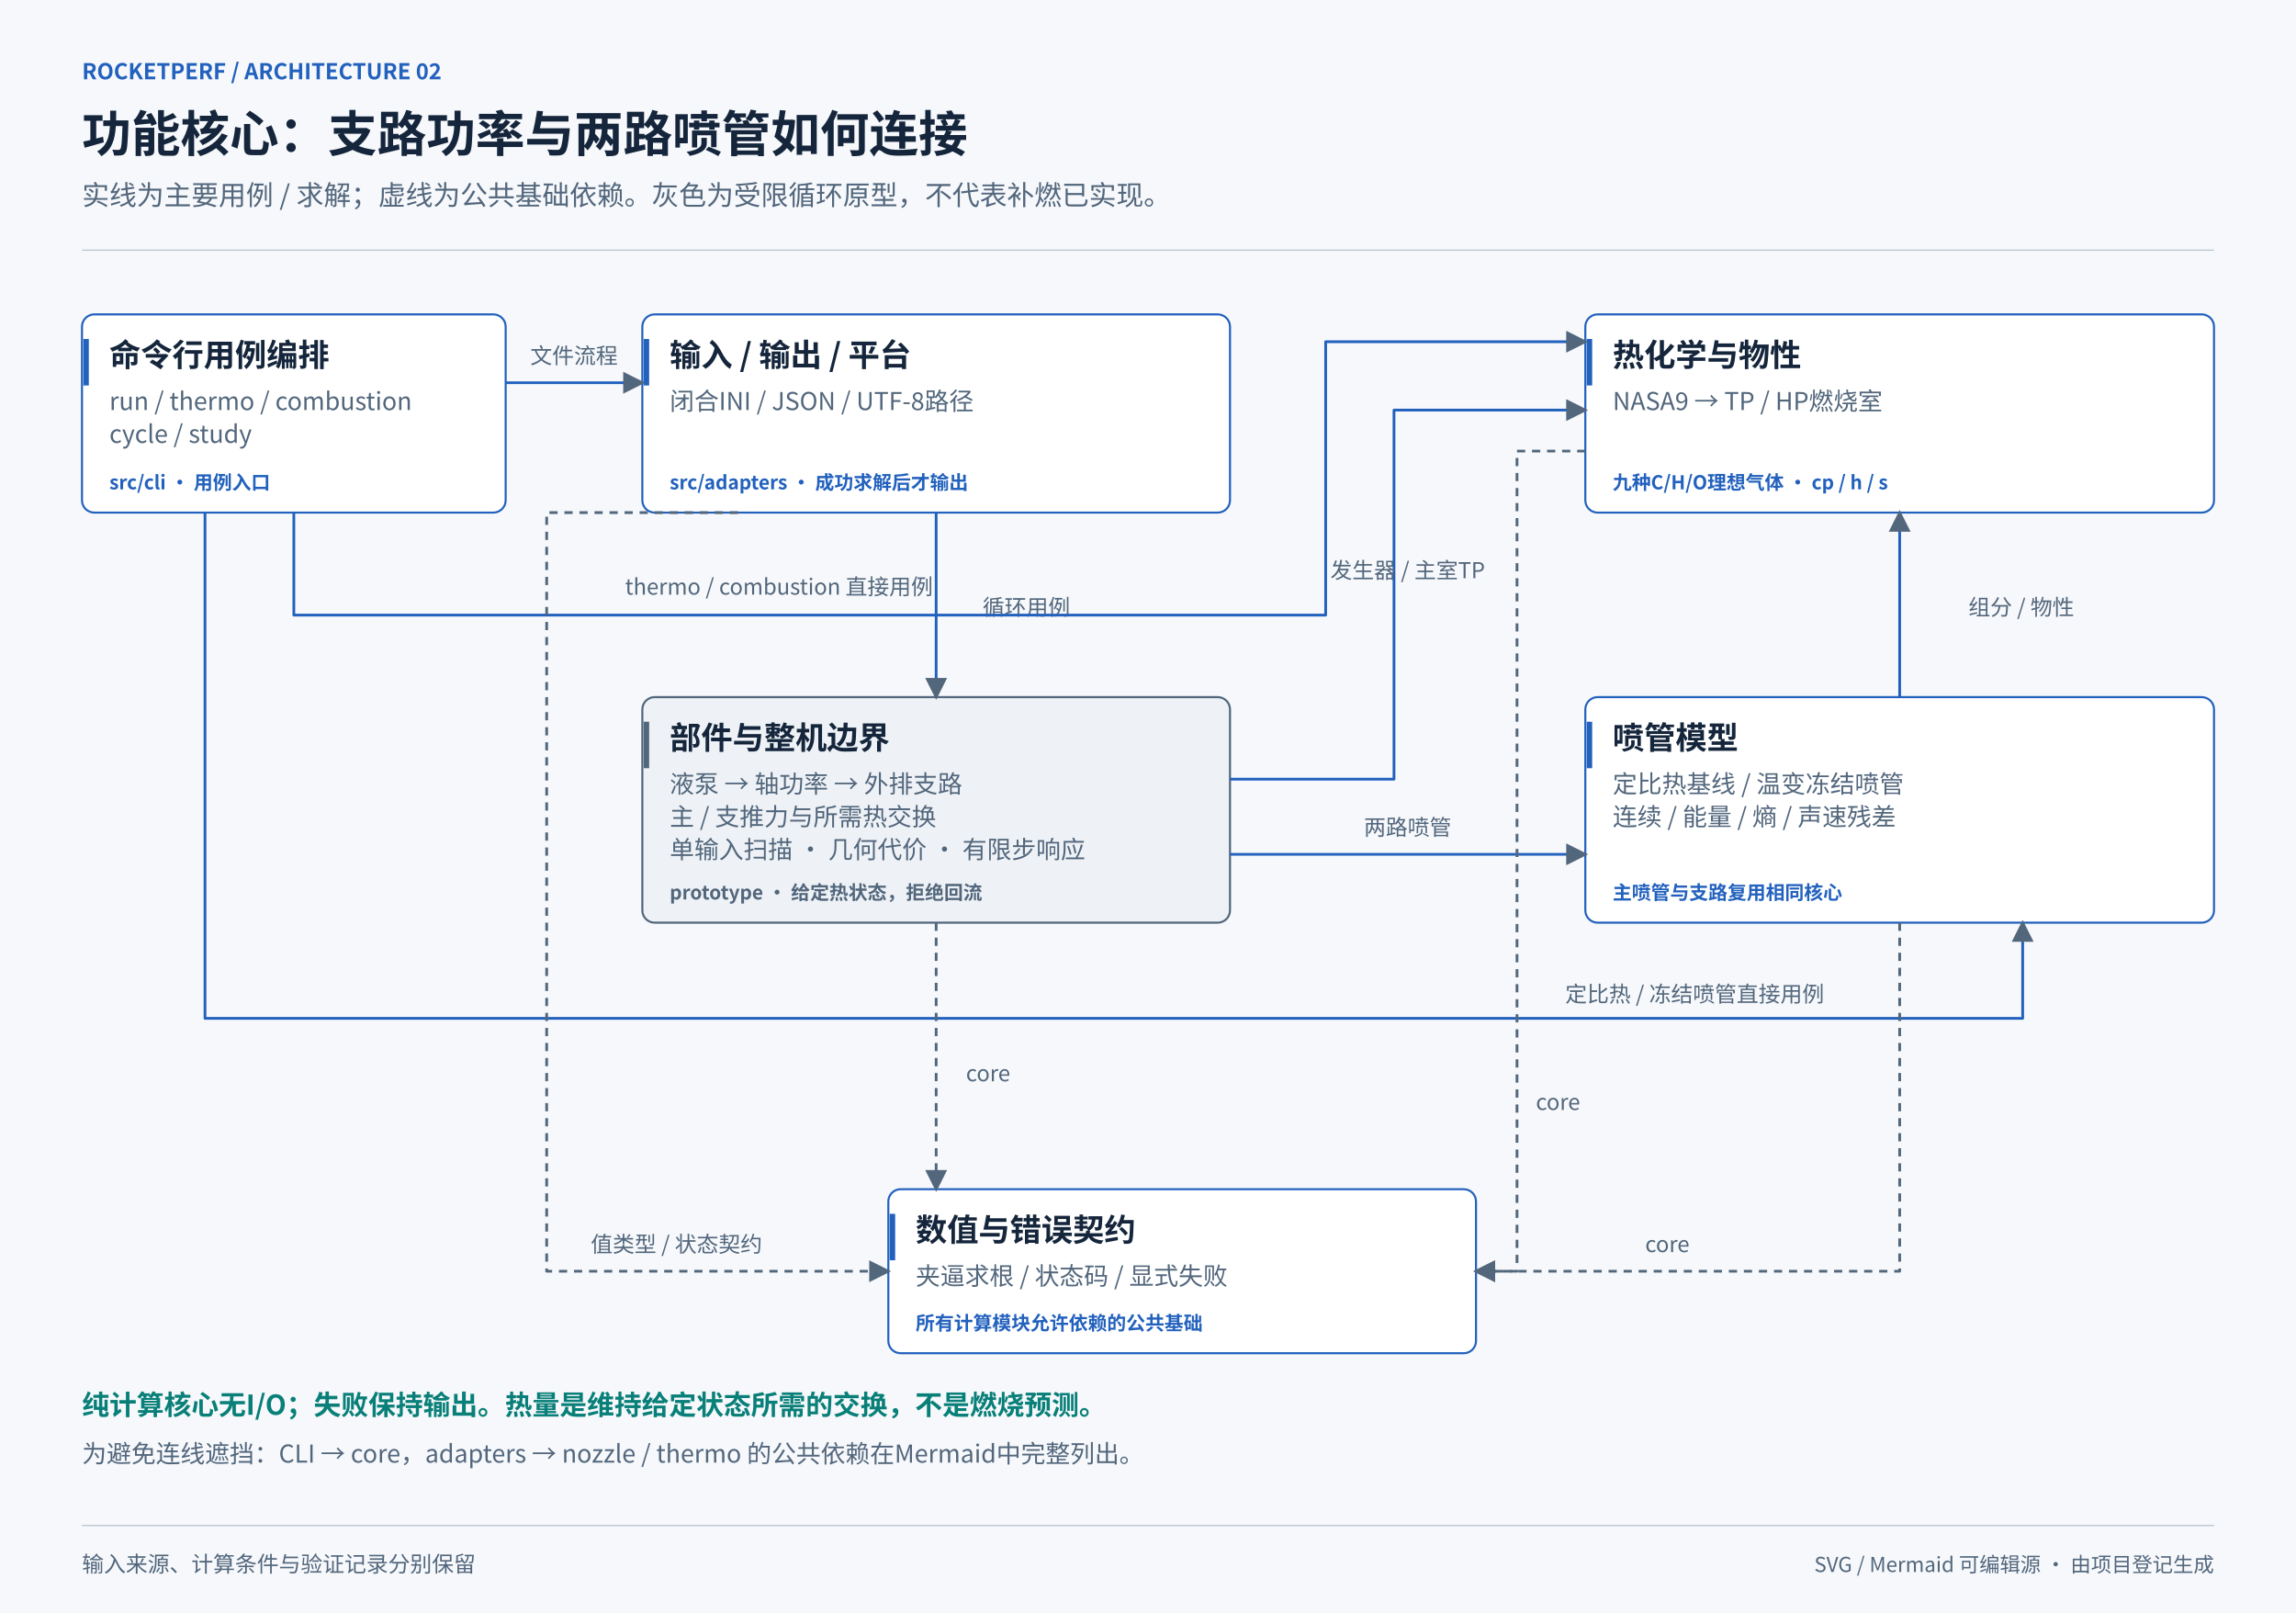
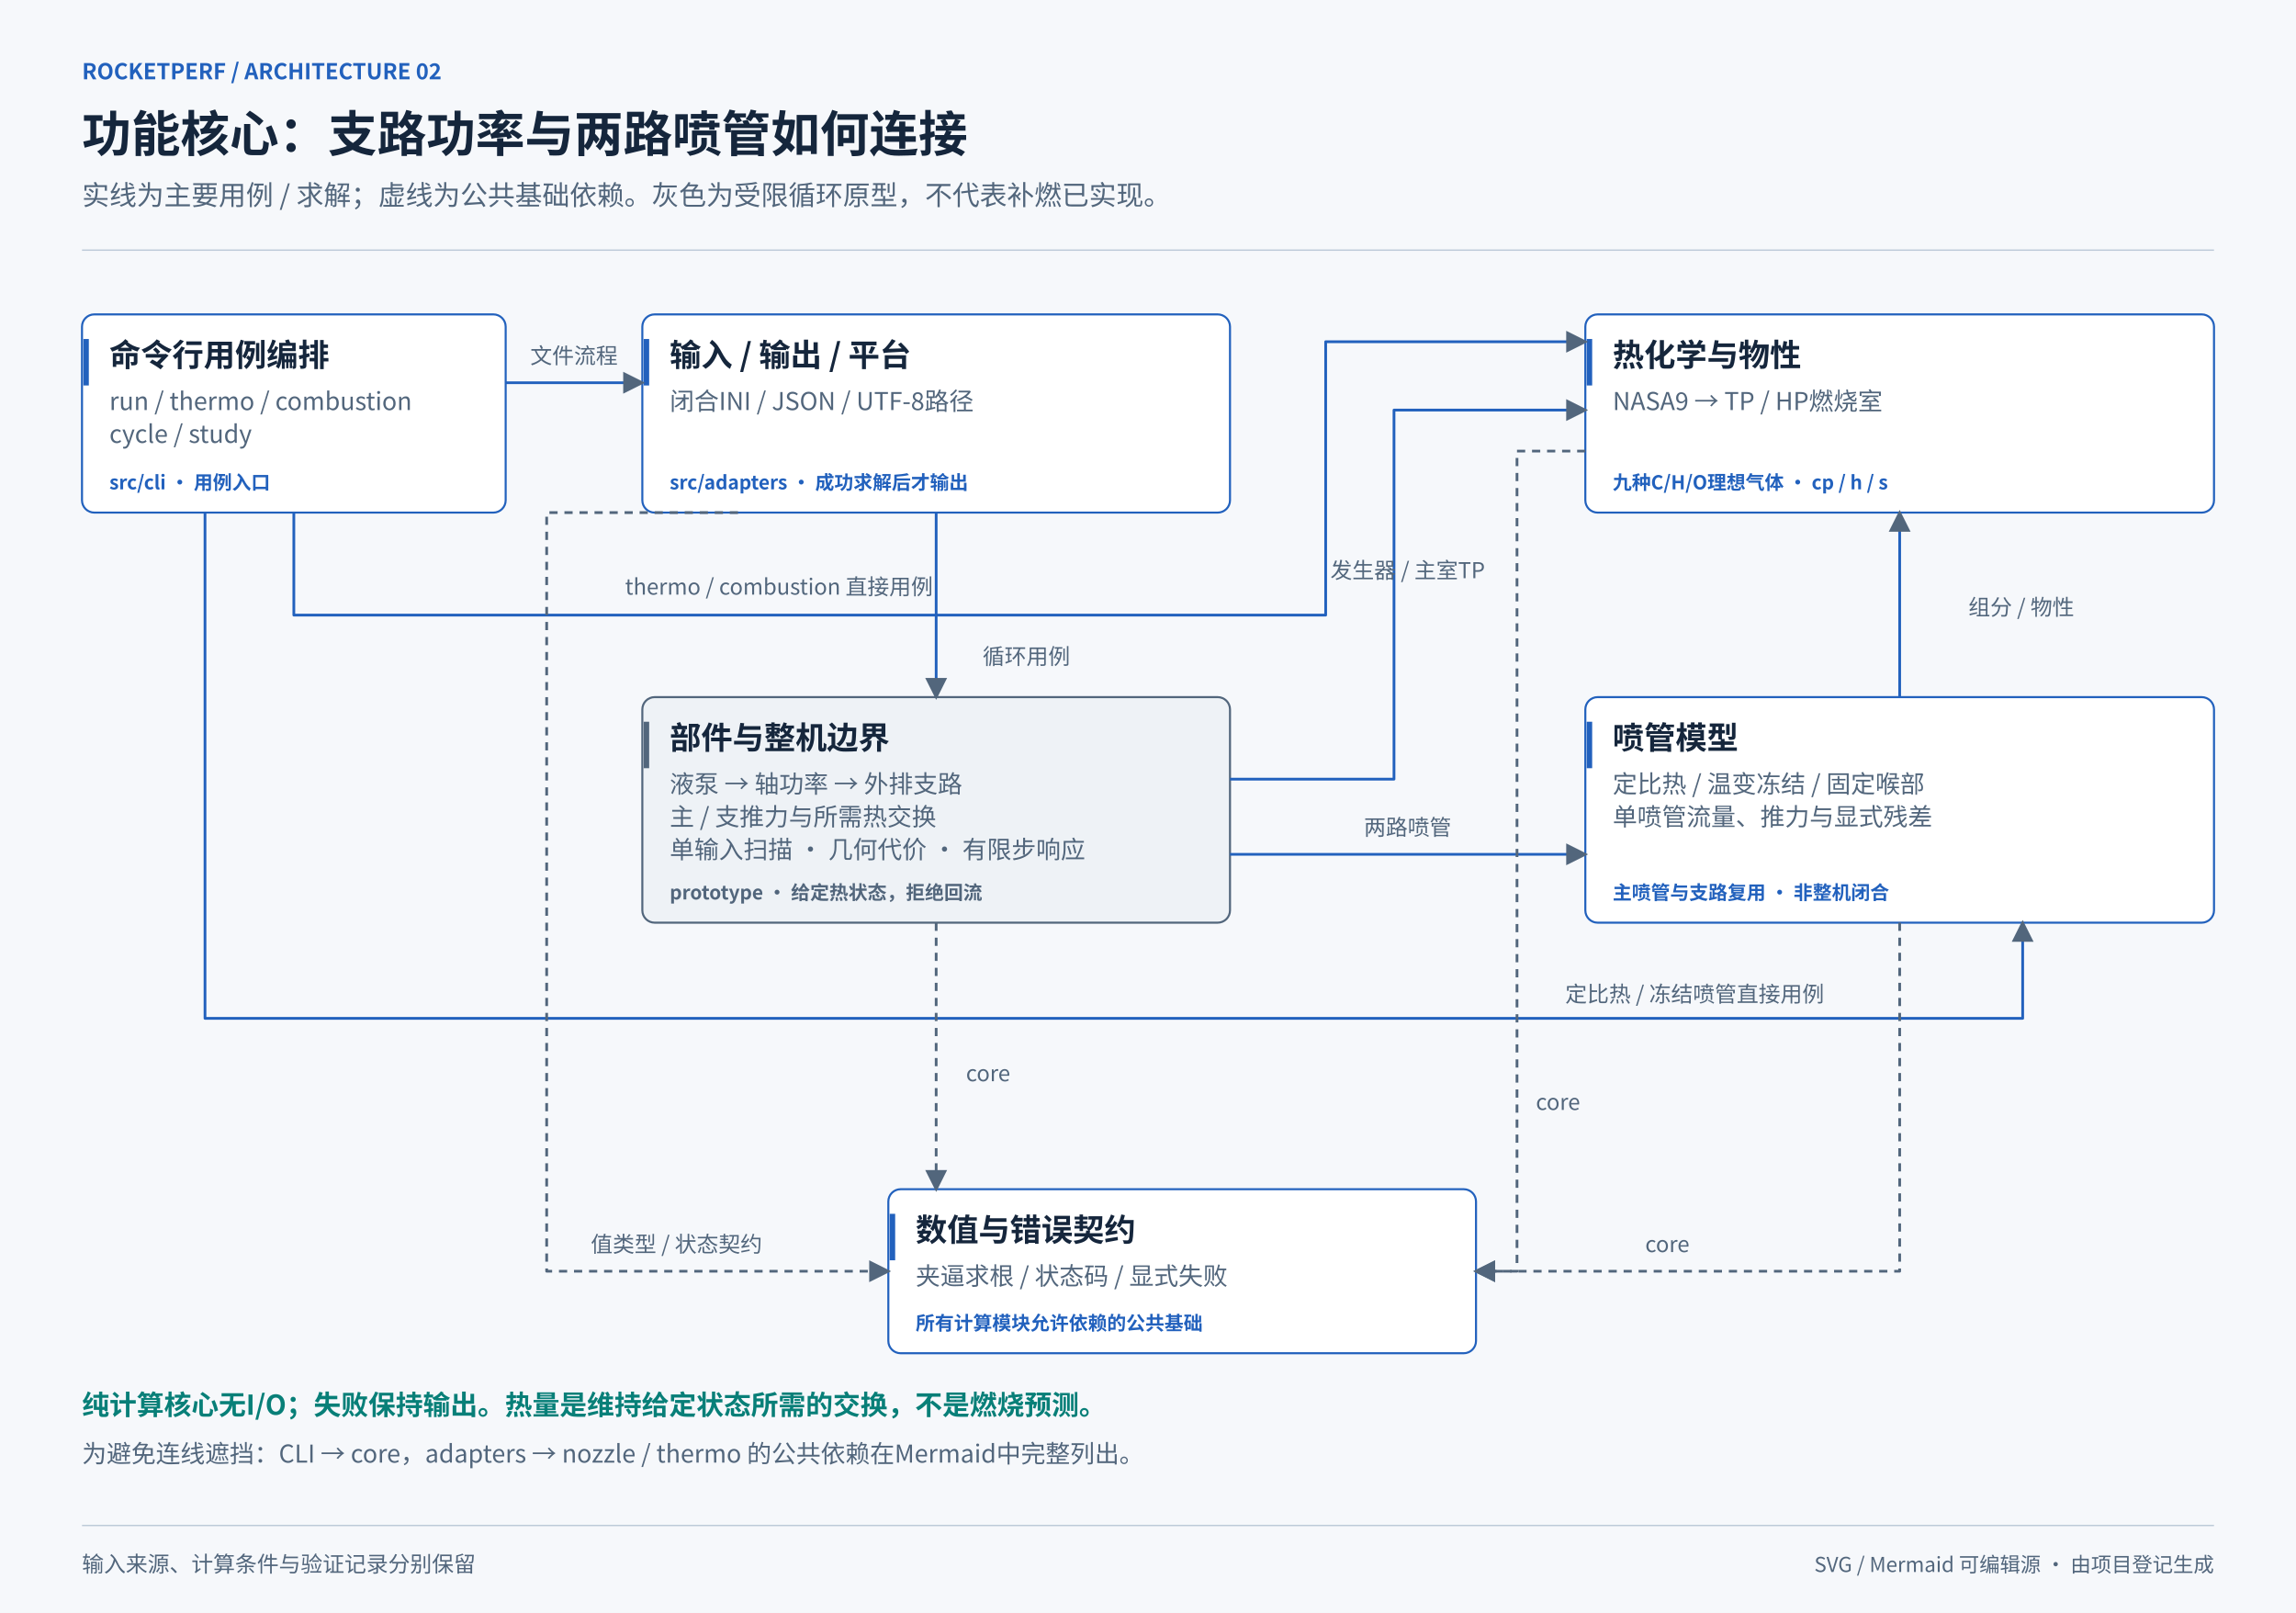
<svg xmlns="http://www.w3.org/2000/svg" width="1680" height="1180" viewBox="0 0 1680 1180" role="img" aria-labelledby="title-02 desc-02">
  <defs>
    <marker id="arrow-02" markerWidth="8" markerHeight="8" refX="7" refY="4" orient="auto">
      <path d="M0,0 L8,4 L0,8 Z" fill="#52667c" />
    </marker>
  </defs>
  <g font-family="Microsoft YaHei,Noto Sans CJK SC,Arial,sans-serif">
    <rect width="1680" height="1180" fill="#f6f8fb" />
    <text x="60" y="58" font-size="16" fill="#2261bd" font-weight="650" text-anchor="start">ROCKETPERF  /  ARCHITECTURE 02</text>
    <text x="60" y="111" font-size="36" fill="#15263c" font-weight="700" text-anchor="start">功能核心：支路功率与两路喷管如何连接</text>
    <text x="60" y="150" font-size="20" fill="#52667c" font-weight="400" text-anchor="start">实线为主要用例 / 求解；虚线为公共基础依赖。灰色为受限循环原型，不代表补燃已实现。</text>
    <line x1="60" y1="183" x2="1620" y2="183" stroke="#bdcad8" />
    <g>
      <rect x="60" y="230" width="310" height="145" rx="9" fill="#ffffff" stroke="#2261bd" stroke-width="1.5" />
      <rect x="61" y="248" width="4" height="34" fill="#2261bd" />
      <text x="80" y="268" font-size="23" fill="#15263c" font-weight="650" text-anchor="start">命令行用例编排</text>
      <text x="80" y="300" font-size="18" fill="#52667c" font-weight="400" text-anchor="start">run / thermo / combustion</text>
      <text x="80" y="324" font-size="18" fill="#52667c" font-weight="400" text-anchor="start">cycle / study</text>
      <text x="80" y="358" font-size="14" fill="#2261bd" font-weight="600" text-anchor="start">src/cli · 用例入口</text>
    </g>
    <g>
      <rect x="470" y="230" width="430" height="145" rx="9" fill="#ffffff" stroke="#2261bd" stroke-width="1.5" />
      <rect x="471" y="248" width="4" height="34" fill="#2261bd" />
      <text x="490" y="268" font-size="23" fill="#15263c" font-weight="650" text-anchor="start">输入 / 输出 / 平台</text>
      <text x="490" y="300" font-size="18" fill="#52667c" font-weight="400" text-anchor="start">闭合INI / JSON / UTF-8路径</text>
      <text x="490" y="358" font-size="14" fill="#2261bd" font-weight="600" text-anchor="start">src/adapters · 成功求解后才输出</text>
    </g>
    <g>
      <rect x="470" y="510" width="430" height="165" rx="9" fill="#eef2f6" stroke="#52667c" stroke-width="1.5" />
      <rect x="471" y="528" width="4" height="34" fill="#52667c" />
      <text x="490" y="548" font-size="23" fill="#15263c" font-weight="650" text-anchor="start">部件与整机边界</text>
      <text x="490" y="580" font-size="18" fill="#52667c" font-weight="400" text-anchor="start">液泵 → 轴功率 → 外排支路</text>
      <text x="490" y="604" font-size="18" fill="#52667c" font-weight="400" text-anchor="start">主 / 支推力与所需热交换</text>
      <text x="490" y="628" font-size="18" fill="#52667c" font-weight="400" text-anchor="start">单输入扫描 · 几何代价 · 有限步响应</text>
      <text x="490" y="658" font-size="14" fill="#52667c" font-weight="600" text-anchor="start">prototype · 给定热状态，拒绝回流</text>
    </g>
    <g>
      <rect x="1160" y="230" width="460" height="145" rx="9" fill="#ffffff" stroke="#2261bd" stroke-width="1.5" />
      <rect x="1161" y="248" width="4" height="34" fill="#2261bd" />
      <text x="1180" y="268" font-size="23" fill="#15263c" font-weight="650" text-anchor="start">热化学与物性</text>
      <text x="1180" y="300" font-size="18" fill="#52667c" font-weight="400" text-anchor="start">NASA9 → TP / HP燃烧室</text>
      <text x="1180" y="358" font-size="14" fill="#2261bd" font-weight="600" text-anchor="start">九种C/H/O理想气体 · cp / h / s</text>
    </g>
    <g>
      <rect x="1160" y="510" width="460" height="165" rx="9" fill="#ffffff" stroke="#2261bd" stroke-width="1.5" />
      <rect x="1161" y="528" width="4" height="34" fill="#2261bd" />
      <text x="1180" y="548" font-size="23" fill="#15263c" font-weight="650" text-anchor="start">喷管模型</text>
-       <text x="1180" y="580" font-size="18" fill="#52667c" font-weight="400" text-anchor="start">定比热基线 / 温变冻结喷管</text>
-       <text x="1180" y="604" font-size="18" fill="#52667c" font-weight="400" text-anchor="start">连续 / 能量 / 熵 / 声速残差</text>
-       <text x="1180" y="658" font-size="14" fill="#2261bd" font-weight="600" text-anchor="start">主喷管与支路复用相同核心</text>
+       <text x="1180" y="580" font-size="18" fill="#52667c" font-weight="400" text-anchor="start">定比热 / 温变冻结 / 固定喉部</text>
+       <text x="1180" y="604" font-size="18" fill="#52667c" font-weight="400" text-anchor="start">单喷管流量、推力与显式残差</text>
+       <text x="1180" y="658" font-size="14" fill="#2261bd" font-weight="600" text-anchor="start">主喷管与支路复用 · 非整机闭合</text>
    </g>
    <g>
      <rect x="650" y="870" width="430" height="120" rx="9" fill="#ffffff" stroke="#2261bd" stroke-width="1.5" />
      <rect x="651" y="888" width="4" height="34" fill="#2261bd" />
      <text x="670" y="908" font-size="23" fill="#15263c" font-weight="650" text-anchor="start">数值与错误契约</text>
      <text x="670" y="940" font-size="18" fill="#52667c" font-weight="400" text-anchor="start">夹逼求根 / 状态码 / 显式失败</text>
      <text x="670" y="973" font-size="14" fill="#2261bd" font-weight="600" text-anchor="start">所有计算模块允许依赖的公共基础</text>
    </g>
    <polyline points="370,280 470,280" fill="none" stroke="#2261bd" stroke-width="2" stroke-linejoin="round" marker-end="url(#arrow-02)" />
    <text x="420" y="266" font-size="16" fill="#52667c" font-weight="400" text-anchor="middle">文件流程</text>
    <polyline points="685,375 685,510" fill="none" stroke="#2261bd" stroke-width="2" stroke-linejoin="round" marker-end="url(#arrow-02)" />
-     <text x="751" y="450" font-size="16" fill="#52667c" font-weight="400" text-anchor="middle">循环用例</text>
+     <text x="751" y="486" font-size="16" fill="#52667c" font-weight="400" text-anchor="middle">循环用例</text>
    <polyline points="900,570 1020,570 1020,300 1160,300" fill="none" stroke="#2261bd" stroke-width="2" stroke-linejoin="round" marker-end="url(#arrow-02)" />
    <text x="1030" y="423" font-size="16" fill="#52667c" font-weight="400" text-anchor="middle">发生器 / 主室TP</text>
    <polyline points="900,625 1160,625" fill="none" stroke="#2261bd" stroke-width="2" stroke-linejoin="round" marker-end="url(#arrow-02)" />
    <text x="1030" y="611" font-size="16" fill="#52667c" font-weight="400" text-anchor="middle">两路喷管</text>
    <polyline points="1390,510 1390,375" fill="none" stroke="#2261bd" stroke-width="2" stroke-linejoin="round" marker-end="url(#arrow-02)" />
    <text x="1479" y="450" font-size="16" fill="#52667c" font-weight="400" text-anchor="middle">组分 / 物性</text>
    <polyline points="215,375 215,450 970,450 970,250 1160,250" fill="none" stroke="#2261bd" stroke-width="2" stroke-linejoin="round" marker-end="url(#arrow-02)" />
    <text x="570" y="435" font-size="16" fill="#52667c" font-weight="400" text-anchor="middle">thermo / combustion 直接用例</text>
    <polyline points="150,375 150,745 1480,745 1480,675" fill="none" stroke="#2261bd" stroke-width="2" stroke-linejoin="round" marker-end="url(#arrow-02)" />
    <text x="1240" y="733" font-size="16" fill="#52667c" font-weight="400" text-anchor="middle">定比热 / 冻结喷管直接用例</text>
    <polyline points="685,675 685,870" fill="none" stroke="#52667c" stroke-width="2" stroke-linejoin="round" marker-end="url(#arrow-02)" stroke-dasharray="6 5" />
    <text x="723" y="791" font-size="16" fill="#52667c" font-weight="400" text-anchor="middle">core</text>
    <polyline points="1160,330 1110,330 1110,930 1080,930" fill="none" stroke="#52667c" stroke-width="2" stroke-linejoin="round" marker-end="url(#arrow-02)" stroke-dasharray="6 5" />
    <text x="1140" y="812" font-size="16" fill="#52667c" font-weight="400" text-anchor="middle">core</text>
    <polyline points="1390,675 1390,930 1080,930" fill="none" stroke="#52667c" stroke-width="2" stroke-linejoin="round" marker-end="url(#arrow-02)" stroke-dasharray="6 5" />
    <text x="1220" y="916" font-size="16" fill="#52667c" font-weight="400" text-anchor="middle">core</text>
    <polyline points="540,375 400,375 400,930 650,930" fill="none" stroke="#52667c" stroke-width="2" stroke-linejoin="round" marker-end="url(#arrow-02)" stroke-dasharray="6 5" />
    <text x="495" y="916" font-size="16" fill="#52667c" font-weight="400" text-anchor="middle">值类型 / 状态契约</text>
    <text x="60" y="1035" font-size="20" fill="#087f78" font-weight="650" text-anchor="start">纯计算核心无I/O；失败保持输出。热量是维持给定状态所需的交换，不是燃烧预测。</text>
    <text x="60" y="1070" font-size="18" fill="#52667c" font-weight="400" text-anchor="start">为避免连线遮挡：CLI → core，adapters → nozzle / thermo 的公共依赖在Mermaid中完整列出。</text>
    <line x1="60" y1="1116" x2="1620" y2="1116" stroke="#bdcad8" />
    <text x="60" y="1150" font-size="16" fill="#52667c" font-weight="400" text-anchor="start">输入来源、计算条件与验证记录分别保留</text>
    <text x="1620" y="1150" font-size="15" fill="#52667c" font-weight="400" text-anchor="end">SVG / Mermaid 可编辑源 · 由项目登记生成</text>
  </g>
</svg>
